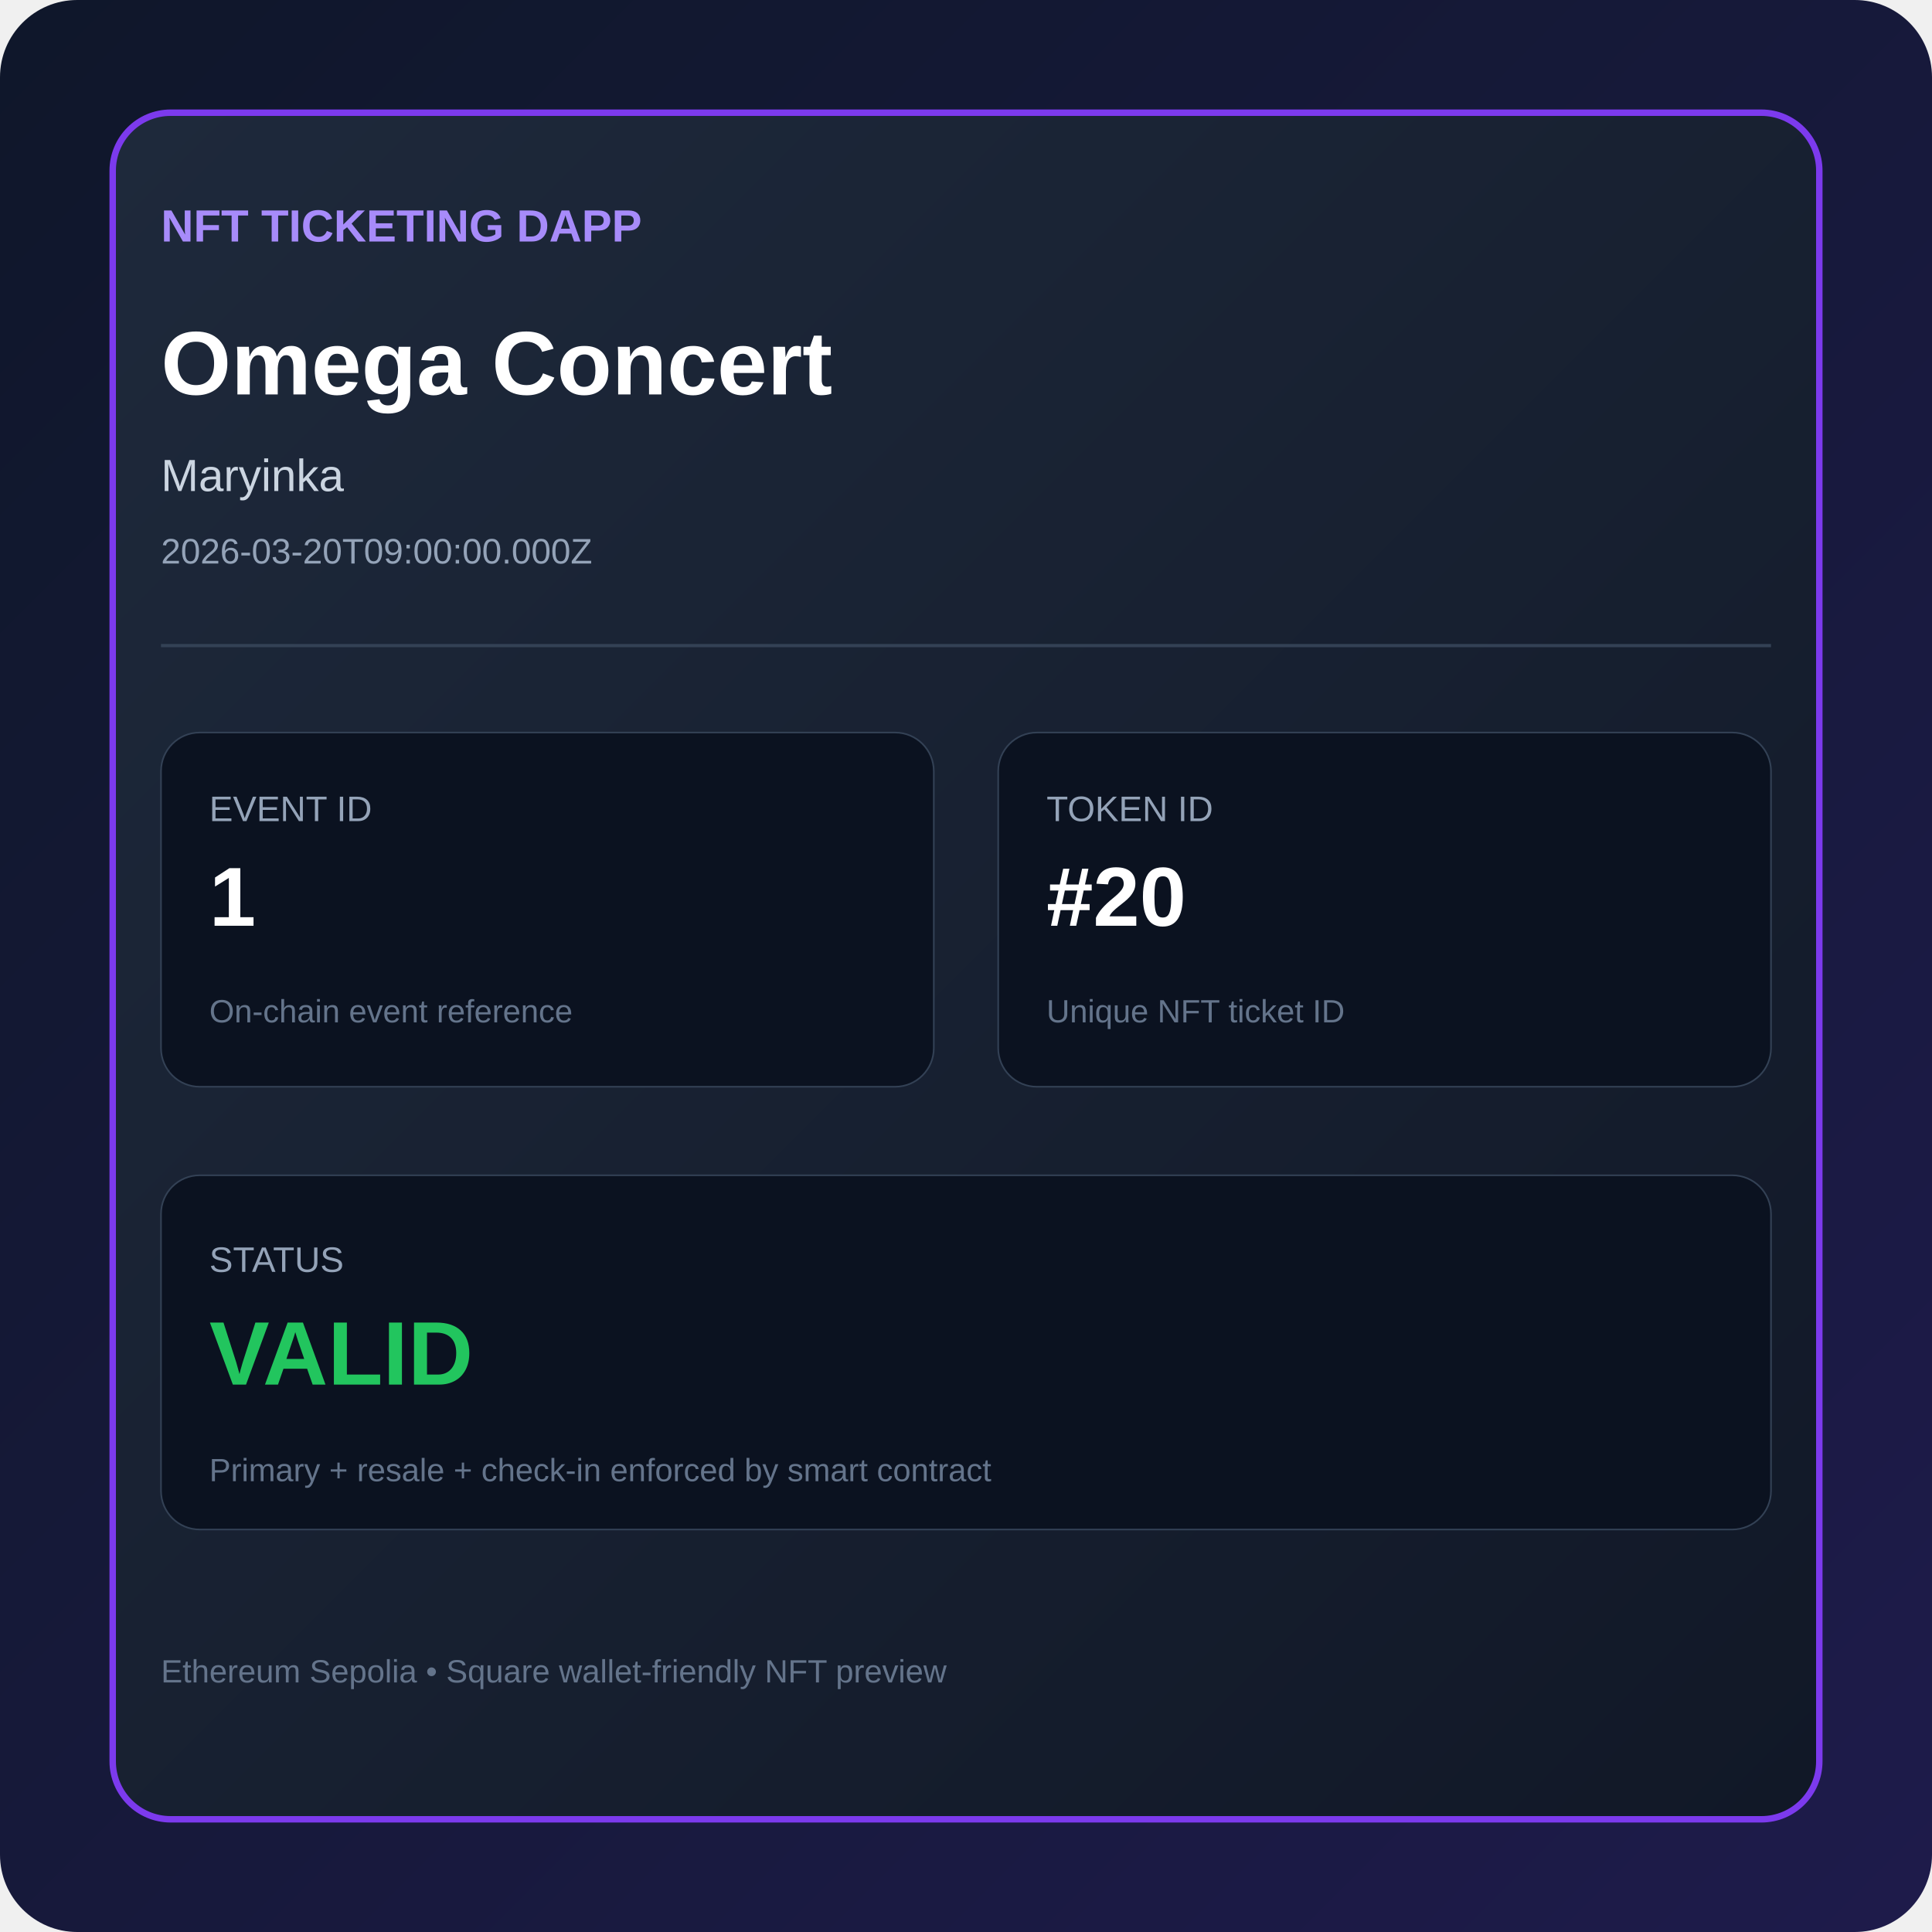
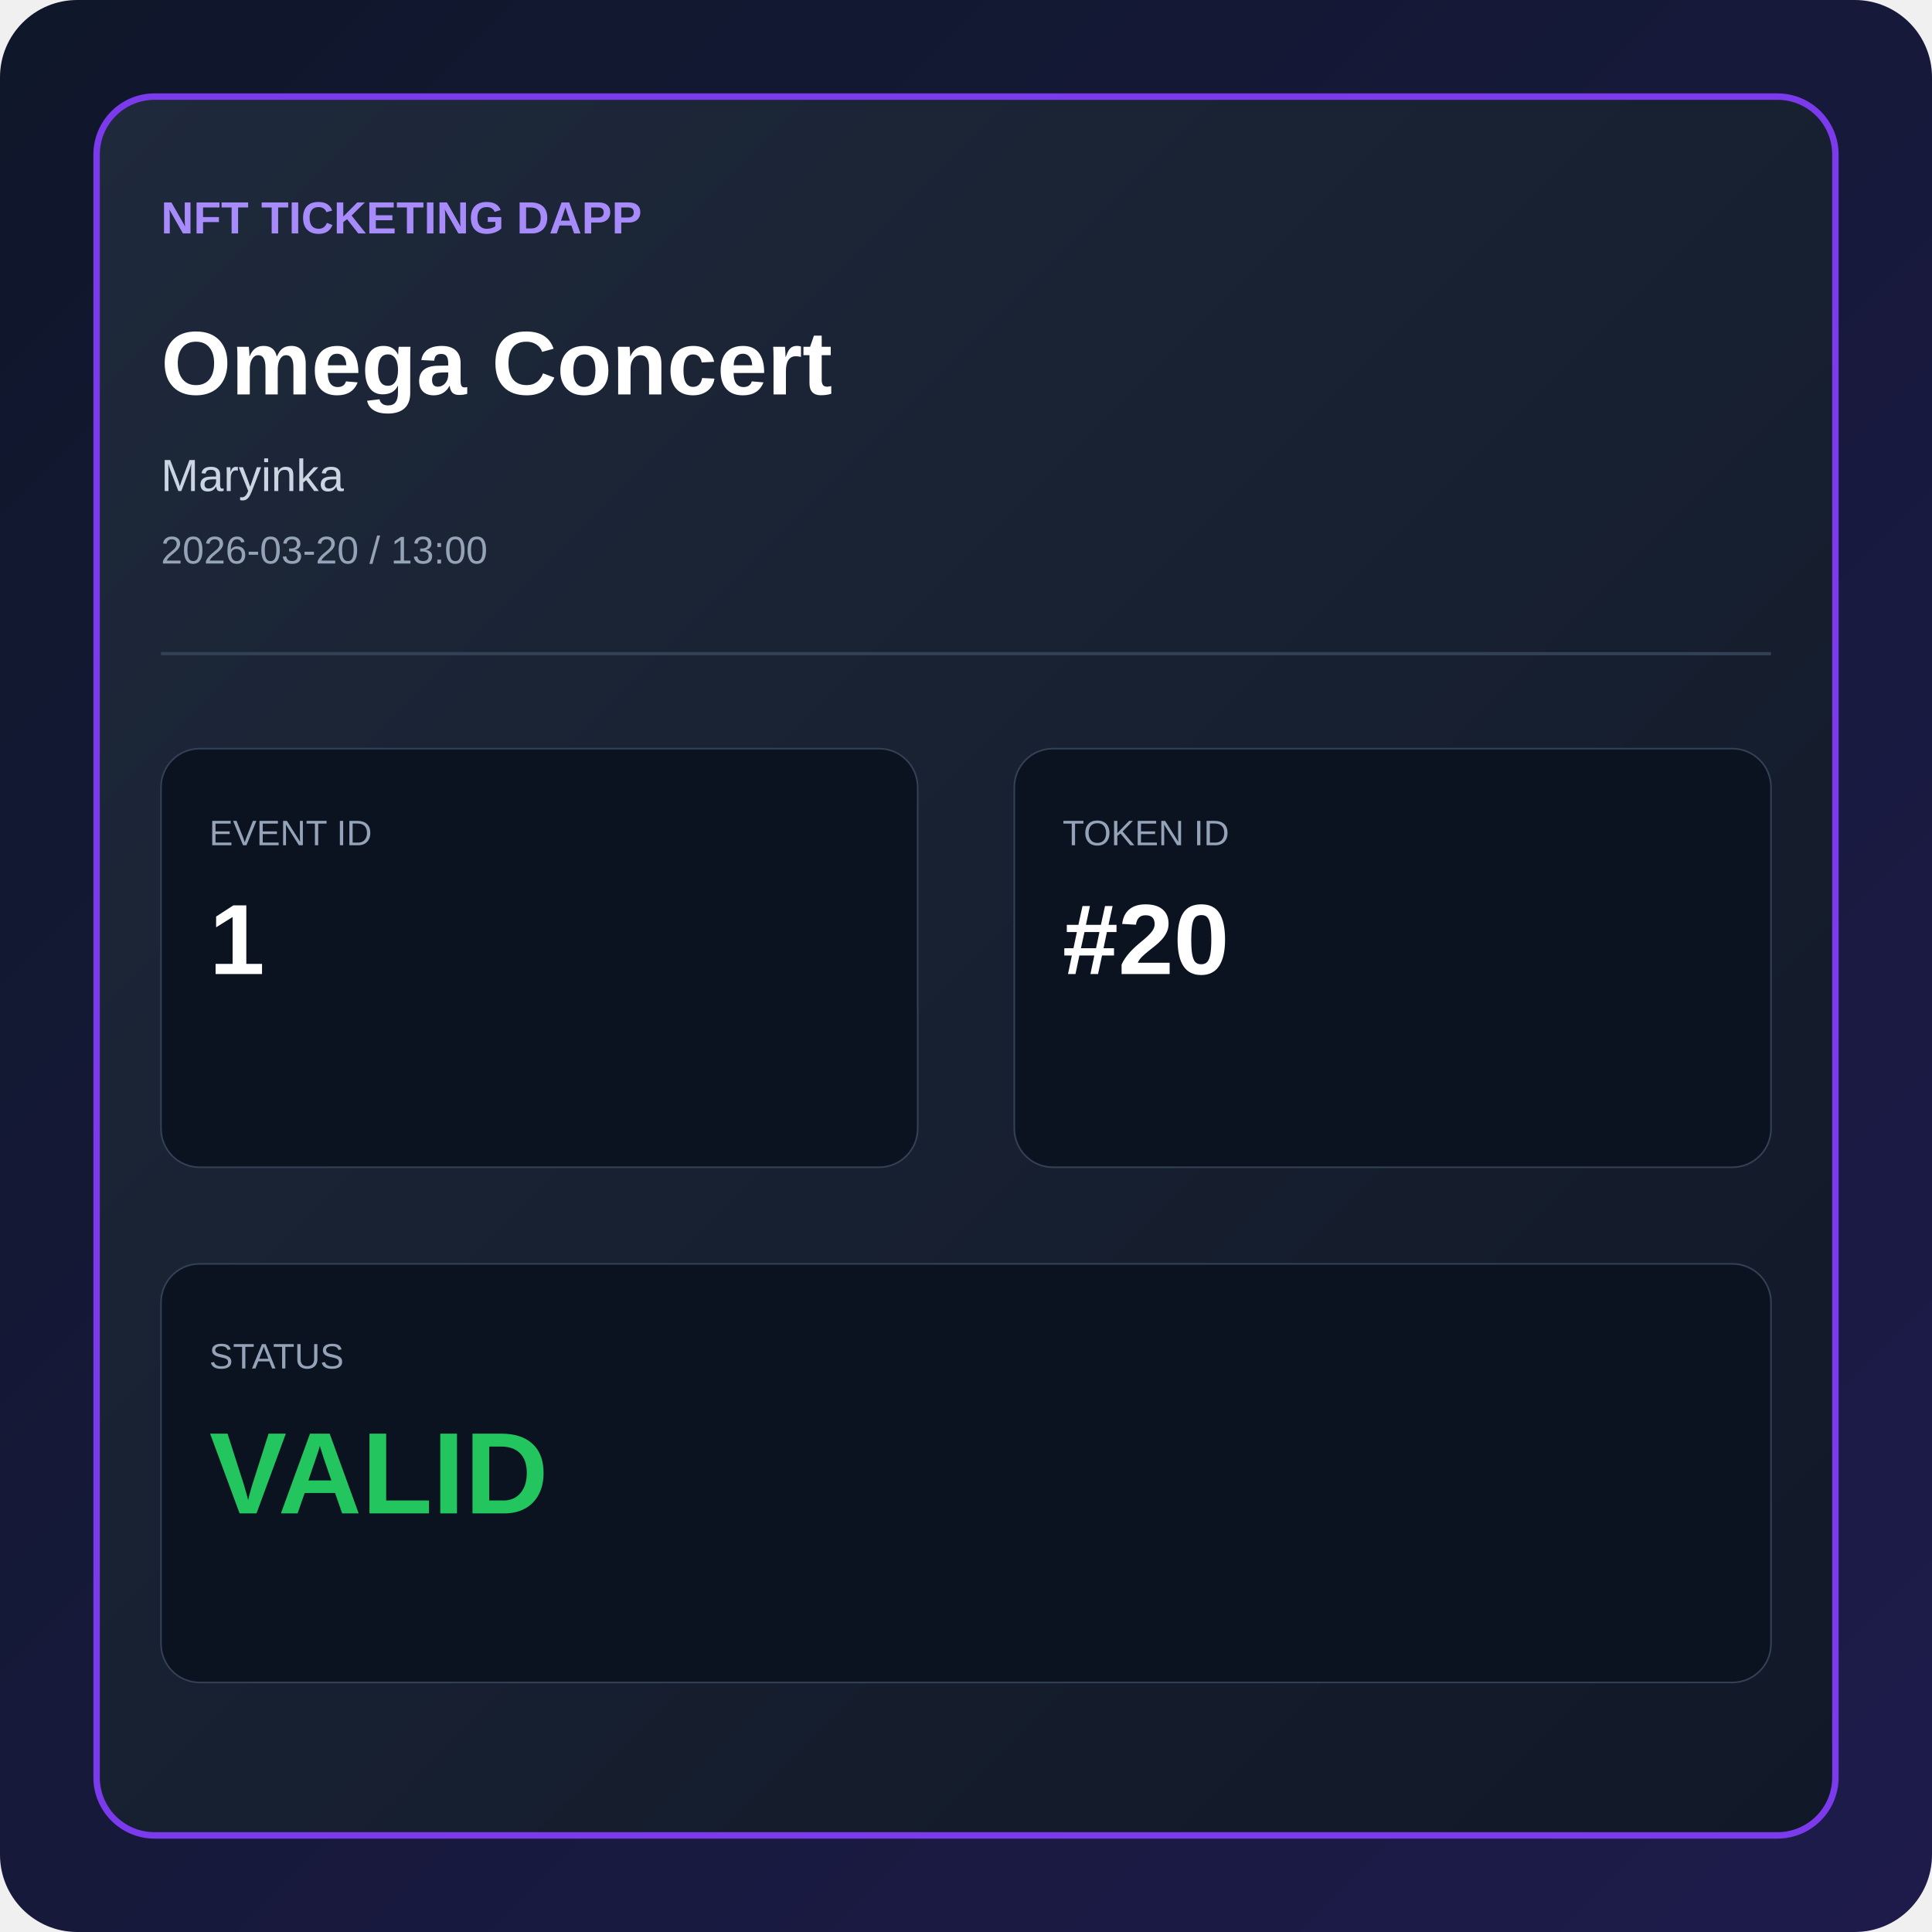
<svg xmlns="http://www.w3.org/2000/svg" width="1200" height="1200" viewBox="0 0 1200 1200">
  <defs>
    <linearGradient id="bg" x1="0" y1="0" x2="1" y2="1">
      <stop offset="0%" stop-color="#0f172a" />
      <stop offset="100%" stop-color="#1e1b4b" />
    </linearGradient>
    <linearGradient id="panel" x1="0" y1="0" x2="1" y2="1">
      <stop offset="0%" stop-color="#1e293b" />
      <stop offset="100%" stop-color="#111827" />
    </linearGradient>
  </defs>
  <rect width="1200" height="1200" rx="48" fill="url(#bg)" />
-   <rect x="70" y="70" width="1060" height="1060" rx="36" fill="url(#panel)" stroke="#7c3aed" stroke-width="4" />
-   <text x="100" y="150" fill="#a78bfa" font-size="28" font-family="Arial, sans-serif" font-weight="700">NFT TICKETING DAPP</text>
+   <rect x="60" y="60" width="1080" height="1080" rx="36" fill="url(#panel)" stroke="#7c3aed" stroke-width="4" />
+   <text x="100" y="145" fill="#a78bfa" font-size="28" font-family="Arial, sans-serif" font-weight="700">NFT TICKETING DAPP</text>
  <text x="100" y="245" fill="#ffffff" font-size="56" font-family="Arial, sans-serif" font-weight="700">Omega Concert</text>
  <text x="100" y="305" fill="#cbd5e1" font-size="28" font-family="Arial, sans-serif">Maryinka</text>
-   <text x="100" y="350" fill="#94a3b8" font-size="22" font-family="Arial, sans-serif">2026-03-20T09:00:00.000Z</text>
-   <rect x="100" y="400" width="1000" height="2" fill="#334155" />
-   <rect x="100" y="455" width="480" height="220" rx="24" fill="#0b1220" stroke="#334155" />
-   <text x="130" y="510" fill="#94a3b8" font-size="22" font-family="Arial, sans-serif">EVENT ID</text>
-   <text x="130" y="575" fill="#ffffff" font-size="52" font-family="Arial, sans-serif" font-weight="700">1</text>
-   <text x="130" y="635" fill="#64748b" font-size="20" font-family="Arial, sans-serif">On-chain event reference</text>
-   <rect x="620" y="455" width="480" height="220" rx="24" fill="#0b1220" stroke="#334155" />
-   <text x="650" y="510" fill="#94a3b8" font-size="22" font-family="Arial, sans-serif">TOKEN ID</text>
-   <text x="650" y="575" fill="#ffffff" font-size="52" font-family="Arial, sans-serif" font-weight="700">#20</text>
-   <text x="650" y="635" fill="#64748b" font-size="20" font-family="Arial, sans-serif">Unique NFT ticket ID</text>
-   <rect x="100" y="730" width="1000" height="220" rx="24" fill="#0b1220" stroke="#334155" />
-   <text x="130" y="790" fill="#94a3b8" font-size="22" font-family="Arial, sans-serif">STATUS</text>
-   <text x="130" y="860" fill="#22c55e" font-size="56" font-family="Arial, sans-serif" font-weight="700">VALID</text>
-   <text x="130" y="920" fill="#64748b" font-size="20" font-family="Arial, sans-serif">Primary + resale + check-in enforced by smart contract</text>
-   <text x="100" y="1045" fill="#64748b" font-size="20" font-family="Arial, sans-serif">
-     Ethereum Sepolia • Square wallet-friendly NFT preview
-   </text>
+   <text x="100" y="350" fill="#94a3b8" font-size="24" font-family="Arial, sans-serif">2026-03-20 / 13:00</text>
+   <rect x="100" y="405" width="1000" height="2" fill="#334155" />
+   <rect x="100" y="465" width="470" height="260" rx="24" fill="#0b1220" stroke="#334155" />
+   <text x="130" y="525" fill="#94a3b8" font-size="22" font-family="Arial, sans-serif">EVENT ID</text>
+   <text x="130" y="605" fill="#ffffff" font-size="62" font-family="Arial, sans-serif" font-weight="700">1</text>
+   <rect x="630" y="465" width="470" height="260" rx="24" fill="#0b1220" stroke="#334155" />
+   <text x="660" y="525" fill="#94a3b8" font-size="22" font-family="Arial, sans-serif">TOKEN ID</text>
+   <text x="660" y="605" fill="#ffffff" font-size="62" font-family="Arial, sans-serif" font-weight="700">#20</text>
+   <rect x="100" y="785" width="1000" height="260" rx="24" fill="#0b1220" stroke="#334155" />
+   <text x="130" y="850" fill="#94a3b8" font-size="22" font-family="Arial, sans-serif">STATUS</text>
+   <text x="130" y="940" fill="#22c55e" font-size="72" font-family="Arial, sans-serif" font-weight="700">VALID</text>
</svg>
